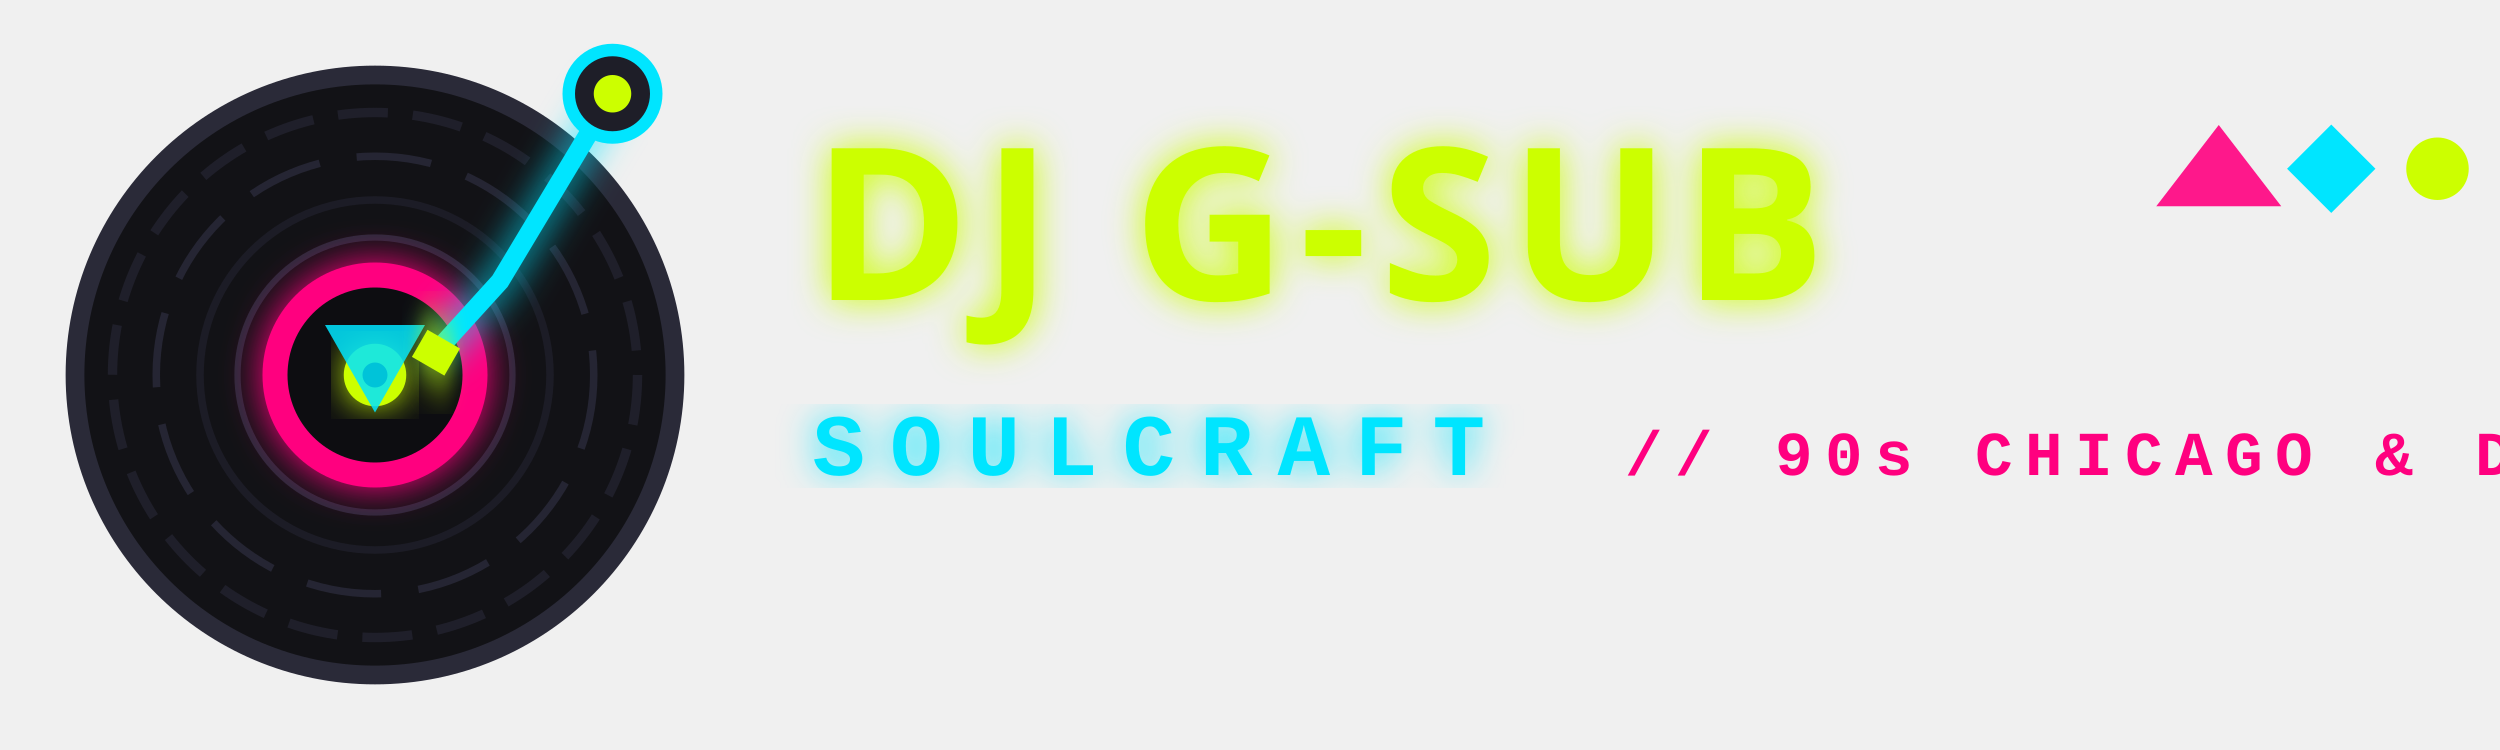
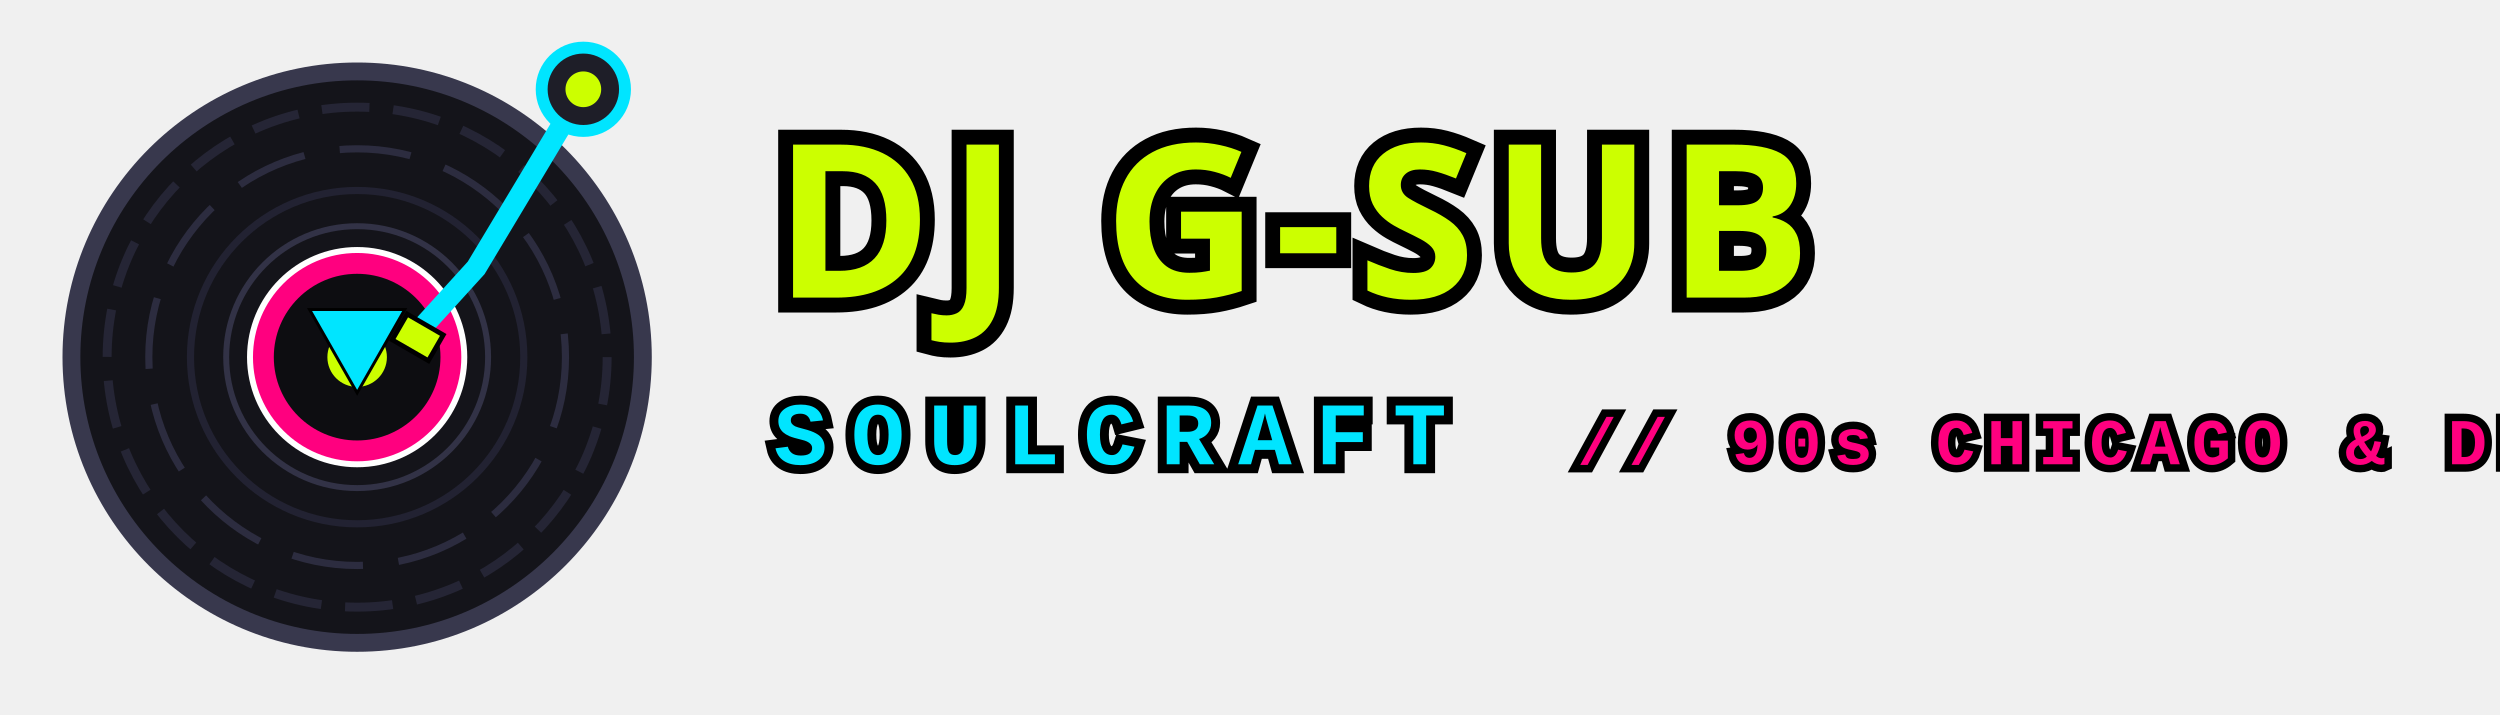
- <svg xmlns="http://www.w3.org/2000/svg" viewBox="0 0 400 120" width="100%" height="100%">
+ <svg xmlns="http://www.w3.org/2000/svg" viewBox="0 0 420 120" width="100%" height="100%">
  <defs>
-     <filter id="glow-yellow" x="-20%" y="-20%" width="140%" height="140%">
-       <feGaussianBlur stdDeviation="3" result="blur" />
-       <feMerge>
-         <feMergeNode in="blur" />
-         <feMergeNode in="SourceGraphic" />
-       </feMerge>
-     </filter>
-     <filter id="glow-pink" x="-20%" y="-20%" width="140%" height="140%">
-       <feGaussianBlur stdDeviation="3" result="blur" />
-       <feMerge>
-         <feMergeNode in="blur" />
-         <feMergeNode in="SourceGraphic" />
-       </feMerge>
-     </filter>
-     <filter id="glow-cyan" x="-20%" y="-20%" width="140%" height="140%">
-       <feGaussianBlur stdDeviation="3" result="blur" />
-       <feMerge>
-         <feMergeNode in="blur" />
-         <feMergeNode in="SourceGraphic" />
-       </feMerge>
+     <filter id="crisp-shadow" x="-10%" y="-10%" width="120%" height="120%">
+       <feDropShadow dx="0" dy="2" stdDeviation="1.5" flood-color="#000000" flood-opacity="0.9" />
    </filter>
  </defs>
  <g transform="translate(60, 60)">
-     <circle cx="0" cy="0" r="48" fill="#121216" stroke="#2a2a38" stroke-width="3" />
-     <circle cx="0" cy="0" r="42" fill="none" stroke="#1f1f2a" stroke-width="1.5" stroke-dasharray="8 4" />
-     <circle cx="0" cy="0" r="35" fill="none" stroke="#252533" stroke-width="1.2" stroke-dasharray="12 6" />
-     <circle cx="0" cy="0" r="28" fill="none" stroke="#1c1c26" stroke-width="1.2" />
-     <circle cx="0" cy="0" r="22" fill="none" stroke="#2a2a3a" stroke-width="1" />
-     <circle cx="0" cy="0" r="18" fill="#FF007F" filter="url(#glow-pink)" />
+     <circle cx="0" cy="0" r="48" fill="#14141A" stroke="#38384D" stroke-width="3" />
+     <circle cx="0" cy="0" r="42" fill="none" stroke="#252535" stroke-width="1.5" stroke-dasharray="8 4" />
+     <circle cx="0" cy="0" r="35" fill="none" stroke="#2C2C3F" stroke-width="1.2" stroke-dasharray="12 6" />
+     <circle cx="0" cy="0" r="28" fill="none" stroke="#222232" stroke-width="1.2" />
+     <circle cx="0" cy="0" r="22" fill="none" stroke="#323246" stroke-width="1" />
+     <circle cx="0" cy="0" r="18" fill="#FF007F" stroke="#FFFFFF" stroke-width="1" />
    <circle cx="0" cy="0" r="14" fill="#0D0D11" />
-     <circle cx="0" cy="0" r="5" fill="#CCFF00" filter="url(#glow-yellow)" />
-     <circle cx="0" cy="0" r="2" fill="#000" />
-     <polygon points="-8,-8 8,-8 0,6" fill="#00E5FF" opacity="0.85" />
-     <path d="M 38 -45 L 20 -15 L 10 -4" fill="none" stroke="#00E5FF" stroke-width="3" stroke-linecap="round" filter="url(#glow-cyan)" />
-     <rect x="7" y="-6" width="6" height="5" fill="#CCFF00" transform="rotate(30 10 -4)" filter="url(#glow-yellow)" />
-     <circle cx="38" cy="-45" r="7" fill="#1e1e28" stroke="#00E5FF" stroke-width="2" />
+     <circle cx="0" cy="0" r="5" fill="#CCFF00" />
+     <circle cx="0" cy="0" r="2" fill="#000000" />
+     <polygon points="-8,-8 8,-8 0,6" fill="#00E5FF" stroke="#000000" stroke-width="0.5" />
+     <path d="M 38 -45 L 20 -15 L 10 -4" fill="none" stroke="#00E5FF" stroke-width="3.5" stroke-linecap="round" />
+     <rect x="7" y="-6" width="7" height="5" fill="#CCFF00" transform="rotate(30 10 -4)" stroke="#000000" stroke-width="0.8" />
+     <circle cx="38" cy="-45" r="7" fill="#1E1E28" stroke="#00E5FF" stroke-width="2" />
    <circle cx="38" cy="-45" r="3" fill="#CCFF00" />
  </g>
-   <g transform="translate(130, 48)">
-     <text x="0" y="0" font-family="'Impact', 'Arial Black', sans-serif" font-size="34" font-weight="900" letter-spacing="2" fill="#CCFF00" filter="url(#glow-yellow)">
+   <g transform="translate(130, 50)">
+     <text x="0" y="0" font-family="'Impact', 'Arial Black', sans-serif" font-size="36" font-weight="900" letter-spacing="2.5" fill="#000000" stroke="#000000" stroke-width="5">
      DJ G-SUB
    </text>
-     <text x="0" y="28" font-family="'Courier New', monospace" font-size="14" font-weight="700" letter-spacing="4" fill="#00E5FF" filter="url(#glow-cyan)">
+     <text x="0" y="0" font-family="'Impact', 'Arial Black', sans-serif" font-size="36" font-weight="900" letter-spacing="2.5" fill="#CCFF00">
+       DJ G-SUB
+     </text>
+     <text x="0" y="28" font-family="'Fira Code', 'Courier New', monospace" font-size="15" font-weight="800" letter-spacing="4" fill="#000000" stroke="#000000" stroke-width="3">
      SOULCRAFT
    </text>
-     <text x="130" y="28" font-family="'Courier New', monospace" font-size="10" font-weight="600" letter-spacing="2" fill="#FF007F">
+     <text x="0" y="28" font-family="'Fira Code', 'Courier New', monospace" font-size="15" font-weight="800" letter-spacing="4" fill="#00E5FF">
+       SOULCRAFT
+     </text>
+     <text x="135" y="28" font-family="'Fira Code', 'Courier New', monospace" font-size="11" font-weight="800" letter-spacing="2" fill="#000000" stroke="#000000" stroke-width="2.5">
      // 90s CHICAGO &amp; DETROIT
    </text>
-     <polygon points="215, -15 225, -28 235, -15" fill="#FF007F" opacity="0.9" />
-     <rect x="238" y="-26" width="10" height="10" fill="#00E5FF" transform="rotate(45 243 -21)" />
-     <circle cx="260" cy="-21" r="5" fill="#CCFF00" />
+     <text x="135" y="28" font-family="'Fira Code', 'Courier New', monospace" font-size="11" font-weight="800" letter-spacing="2" fill="#FF007F">
+       // 90s CHICAGO &amp; DETROIT
+     </text>
+     <polygon points="325, -15 335, -28 345, -15" fill="#FF007F" stroke="#000000" stroke-width="1" />
+     <rect x="350" y="-26" width="10" height="10" fill="#00E5FF" transform="rotate(45 355 -21)" stroke="#000000" stroke-width="1" />
+     <circle cx="372" cy="-21" r="5" fill="#CCFF00" stroke="#000000" stroke-width="1" />
  </g>
</svg>
